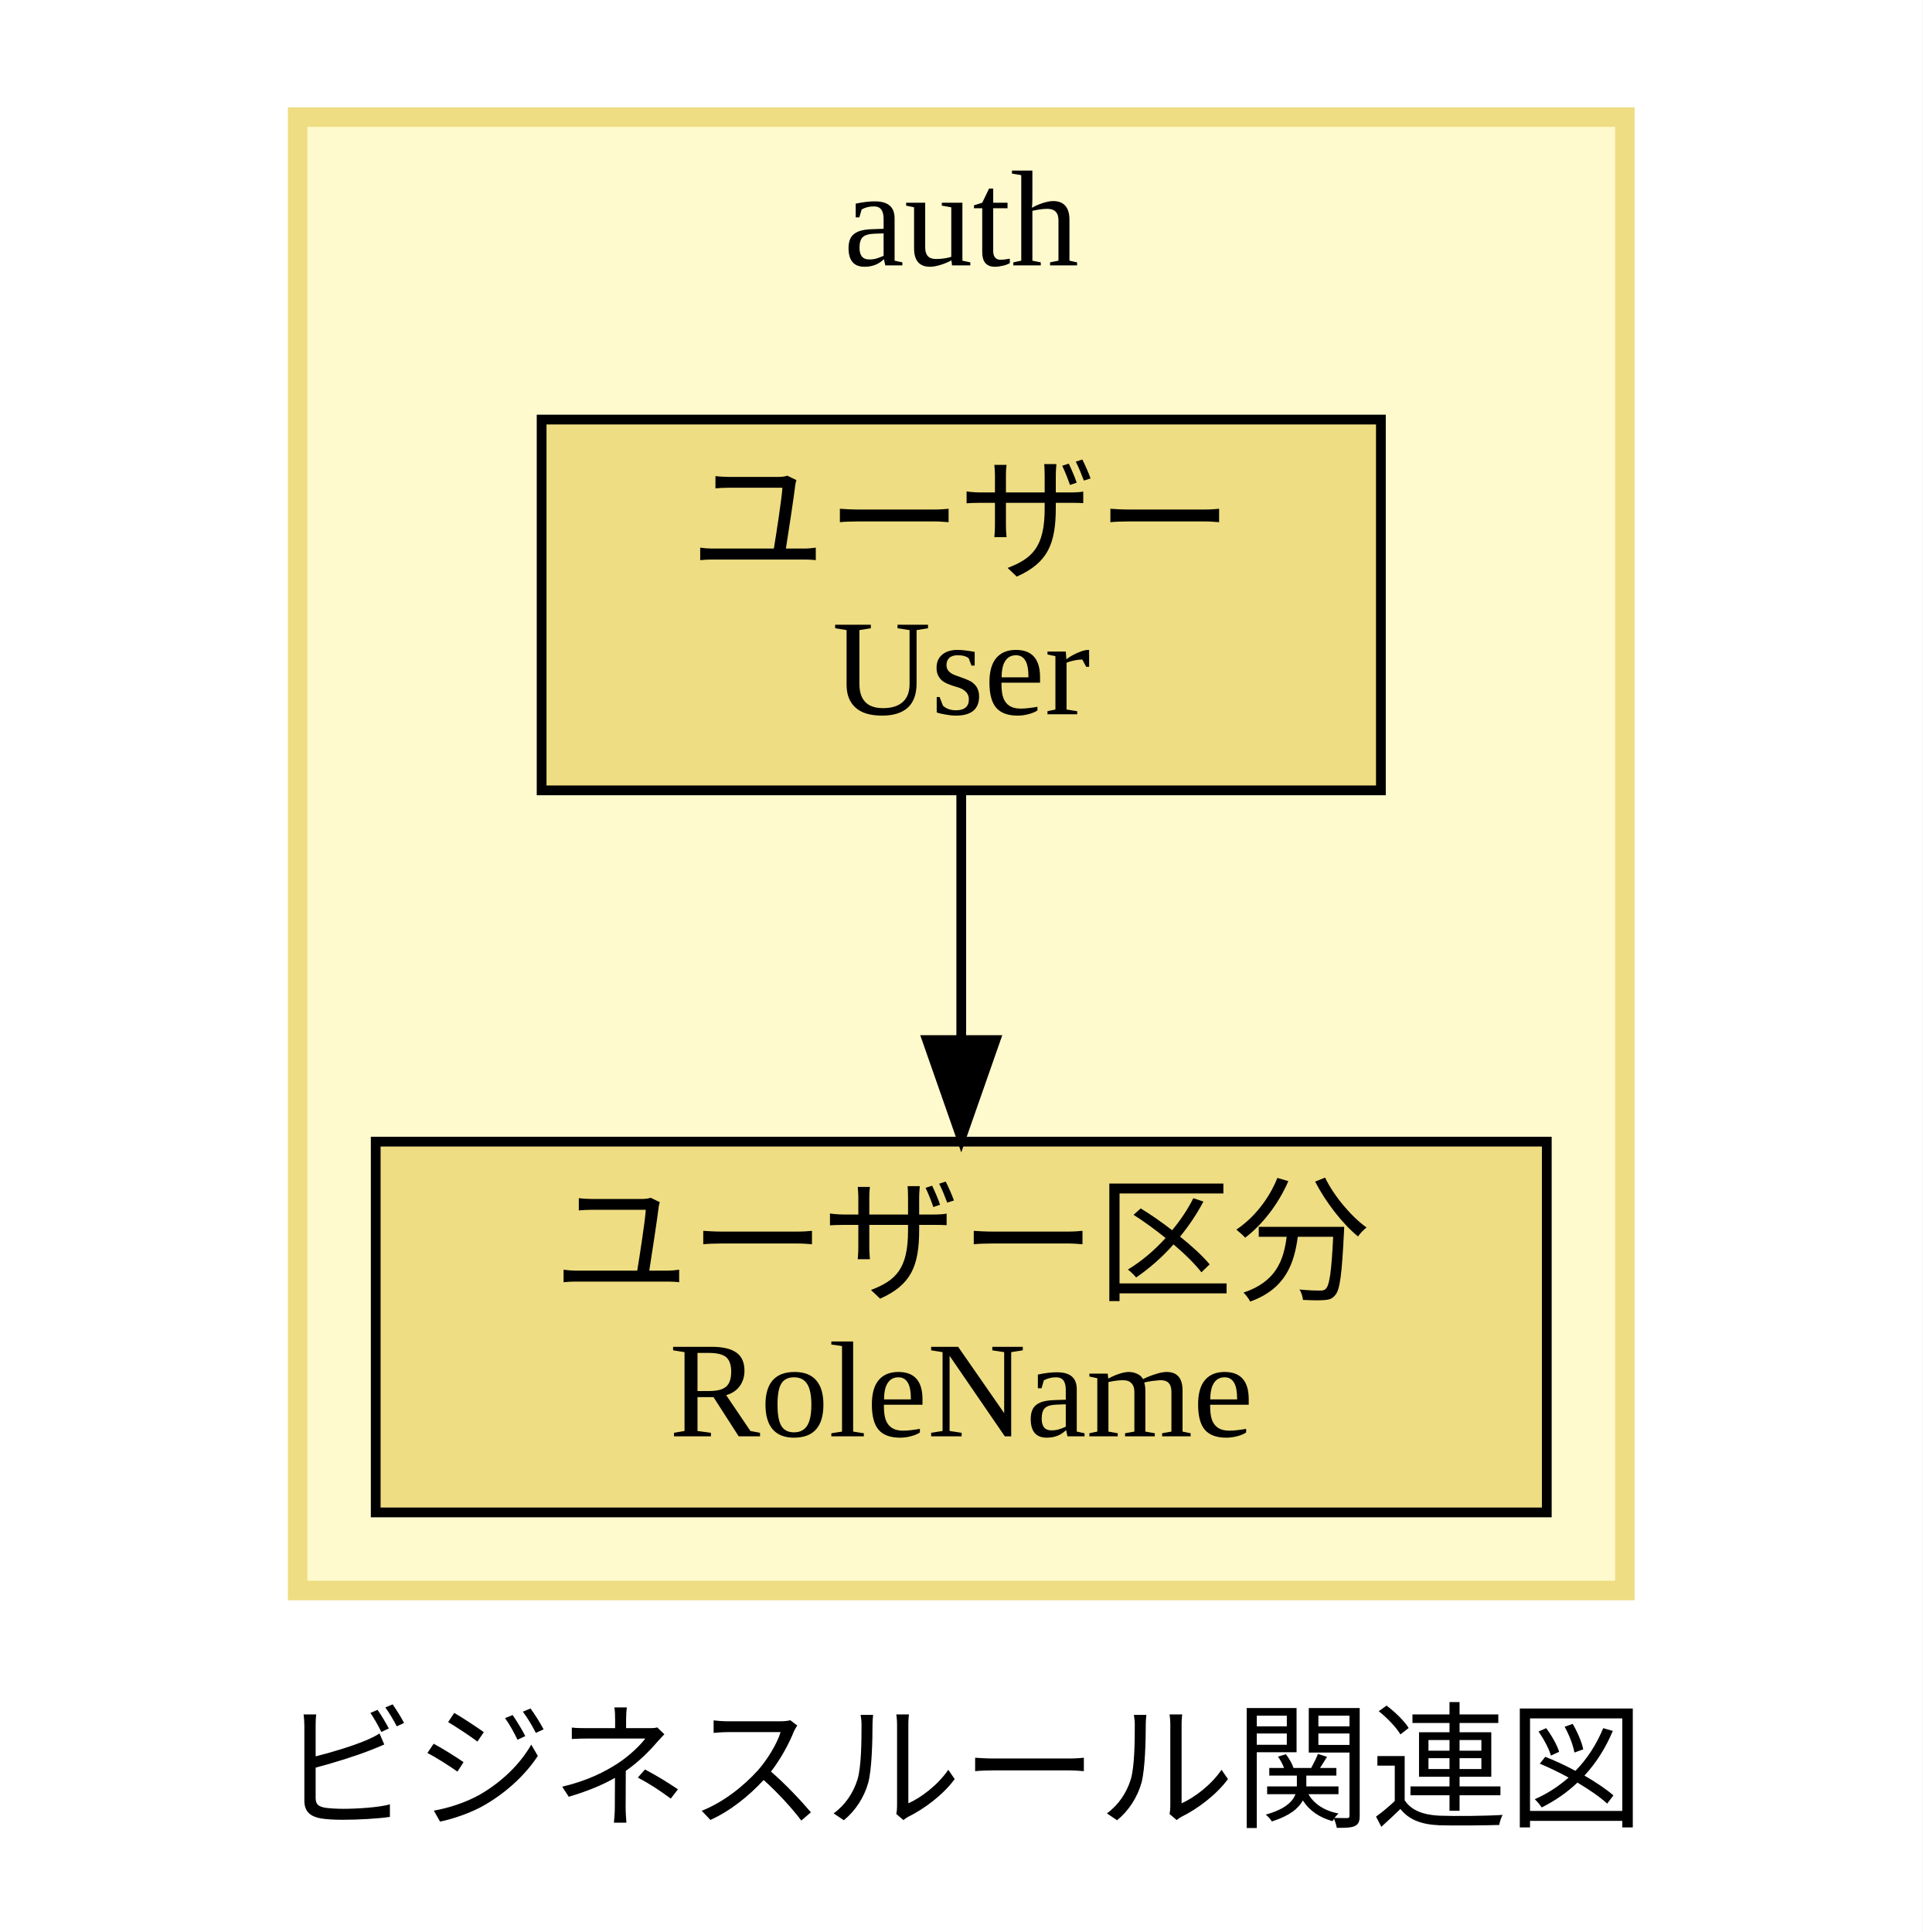
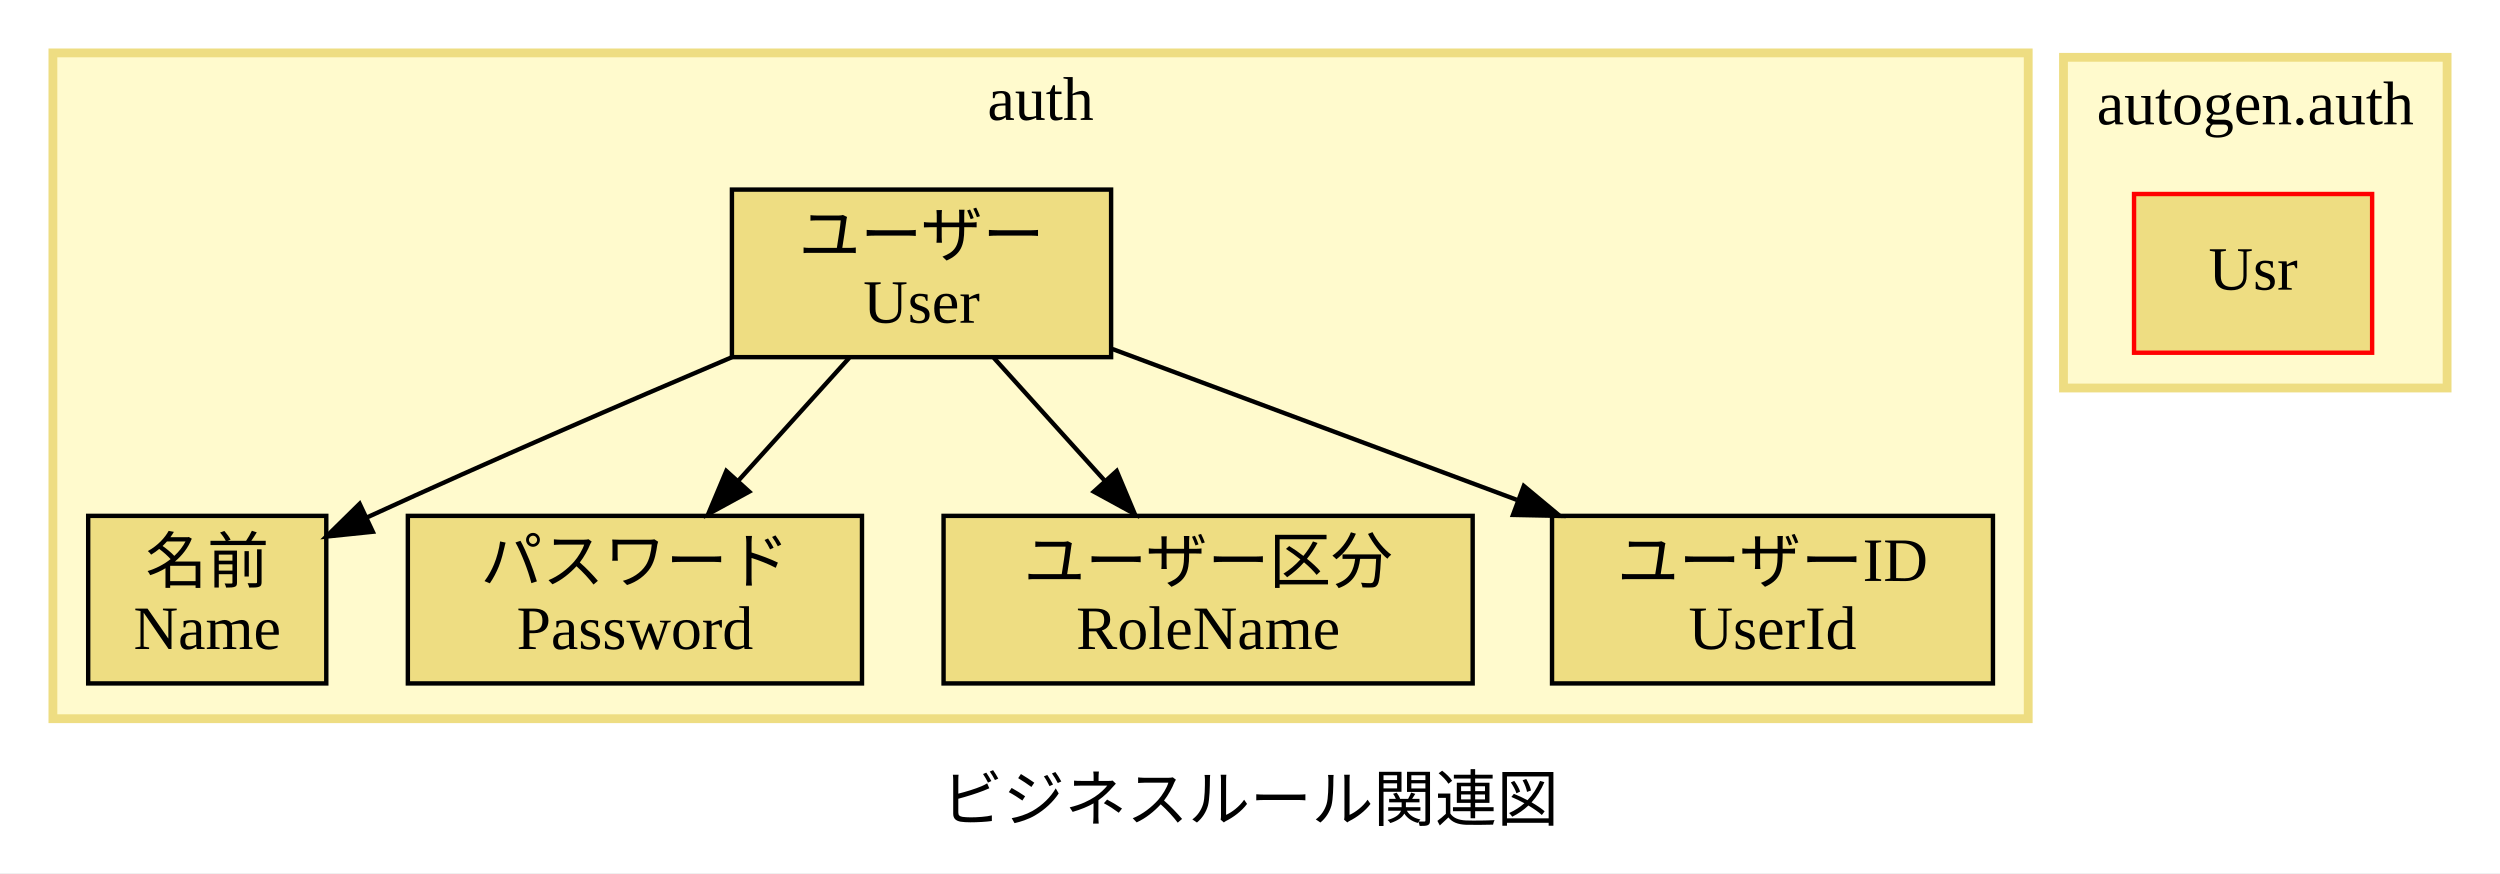
- <svg xmlns="http://www.w3.org/2000/svg" width="197pt" height="198pt" viewBox="0.00 0.00 197.00 198.00">
+ <svg xmlns="http://www.w3.org/2000/svg" width="567pt" height="198pt" viewBox="0.00 0.00 567.00 198.00">
  <g id="graph0" class="graph" transform="scale(1 1) rotate(0) translate(4 194)">
-     <polygon fill="white" stroke="transparent" points="-4,4 -4,-194 193,-194 193,4 -4,4" />
-     <text text-anchor="middle" x="94.5" y="-7.8" font-family="Times New Roman,serif" font-size="14.00">
+     <polygon fill="white" stroke="transparent" points="-4,4 -4,-194 563,-194 563,4 -4,4" />
+     <text text-anchor="middle" x="279.5" y="-7.8" font-family="Times New Roman,serif" font-size="14.00">
            ビジネスルール関連図
        </text>
+     <g id="clust2" class="cluster">
+       <polygon fill="lemonchiffon" stroke="#eedd82" stroke-width="2" points="464,-106 464,-181 551,-181 551,-106 464,-106" />
+       <text text-anchor="middle" x="507.5" y="-165.8" font-family="Times New Roman,serif" font-size="14.00">
+                 autogen.auth
+             </text>
+     </g>
    <g id="clust1" class="cluster">
-       <polygon fill="lemonchiffon" stroke="#eedd82" stroke-width="2" points="26.5,-31 26.5,-182 162.5,-182 162.5,-31 26.5,-31" />
-       <text text-anchor="middle" x="94.5" y="-166.8" font-family="Times New Roman,serif" font-size="14.00">auth
+       <polygon fill="lemonchiffon" stroke="#eedd82" stroke-width="2" points="8,-31 8,-182 456,-182 456,-31 8,-31" />
+       <text text-anchor="middle" x="232" y="-166.8" font-family="Times New Roman,serif" font-size="14.00">auth
            </text>
    </g>
    <g id="node1" class="node">
-       <polygon fill="#eedd82" stroke="black" points="154.5,-77 34.5,-77 34.5,-39 154.5,-39 154.5,-77" />
-       <text text-anchor="middle" x="94.5" y="-61.8" font-family="Times New Roman,serif" font-size="14.00">
+       <polygon fill="#eedd82" stroke="black" points="70,-77 16,-77 16,-39 70,-39 70,-77" />
+       <text text-anchor="middle" x="43" y="-61.8" font-family="Times New Roman,serif" font-size="14.00">名前
+             </text>
+       <text text-anchor="middle" x="43" y="-46.8" font-family="Times New Roman,serif" font-size="14.00">Name
+             </text>
+     </g>
+     <g id="node2" class="node">
+       <polygon fill="#eedd82" stroke="black" points="191.5,-77 88.5,-77 88.5,-39 191.5,-39 191.5,-77" />
+       <text text-anchor="middle" x="140" y="-61.8" font-family="Times New Roman,serif" font-size="14.00">パスワード
+             </text>
+       <text text-anchor="middle" x="140" y="-46.8" font-family="Times New Roman,serif" font-size="14.00">
+                 Password
+             </text>
+     </g>
+     <g id="node3" class="node">
+       <polygon fill="#eedd82" stroke="black" points="330,-77 210,-77 210,-39 330,-39 330,-77" />
+       <text text-anchor="middle" x="270" y="-61.8" font-family="Times New Roman,serif" font-size="14.00">
                ユーザー区分
            </text>
-       <text text-anchor="middle" x="94.5" y="-46.8" font-family="Times New Roman,serif" font-size="14.00">
+       <text text-anchor="middle" x="270" y="-46.8" font-family="Times New Roman,serif" font-size="14.00">
                RoleName
            </text>
    </g>
-     <g id="node2" class="node">
-       <polygon fill="#eedd82" stroke="black" points="137.5,-151 51.5,-151 51.5,-113 137.5,-113 137.5,-151" />
-       <text text-anchor="middle" x="94.5" y="-135.8" font-family="Times New Roman,serif" font-size="14.00">ユーザー
+     <g id="node4" class="node">
+       <polygon fill="#eedd82" stroke="black" points="248,-151 162,-151 162,-113 248,-113 248,-151" />
+       <text text-anchor="middle" x="205" y="-135.8" font-family="Times New Roman,serif" font-size="14.00">ユーザー
            </text>
-       <text text-anchor="middle" x="94.5" y="-120.8" font-family="Times New Roman,serif" font-size="14.00">User
+       <text text-anchor="middle" x="205" y="-120.8" font-family="Times New Roman,serif" font-size="14.00">User
            </text>
    </g>
    <g id="edge1" class="edge">
-       <path fill="none" stroke="black" d="M94.5,-112.83C94.5,-105.13 94.5,-95.97 94.5,-87.42" />
-       <polygon fill="black" stroke="black" points="98,-87.41 94.5,-77.41 91,-87.41 98,-87.41" />
+       <path fill="none" stroke="black" d="M161.98,-112.98C137.78,-102.7 107.07,-89.42 80,-77 79.7,-76.86 79.39,-76.72 79.08,-76.58" />
+       <polygon fill="black" stroke="black" points="80.55,-73.4 70.01,-72.31 77.57,-79.74 80.55,-73.4" />
+     </g>
+     <g id="edge2" class="edge">
+       <path fill="none" stroke="black" d="M188.6,-112.83C180.96,-104.37 171.73,-94.15 163.38,-84.9" />
+       <polygon fill="black" stroke="black" points="165.92,-82.49 156.62,-77.41 160.73,-87.18 165.92,-82.49" />
+     </g>
+     <g id="edge3" class="edge">
+       <path fill="none" stroke="black" d="M221.4,-112.83C229.04,-104.37 238.27,-94.15 246.62,-84.9" />
+       <polygon fill="black" stroke="black" points="249.27,-87.18 253.38,-77.41 244.08,-82.49 249.27,-87.18" />
+     </g>
+     <g id="node5" class="node">
+       <polygon fill="#eedd82" stroke="black" points="448,-77 348,-77 348,-39 448,-39 448,-77" />
+       <text text-anchor="middle" x="398" y="-61.8" font-family="Times New Roman,serif" font-size="14.00">ユーザーID
+             </text>
+       <text text-anchor="middle" x="398" y="-46.8" font-family="Times New Roman,serif" font-size="14.00">UserId
+             </text>
+     </g>
+     <g id="edge4" class="edge">
+       <path fill="none" stroke="black" d="M248.31,-114.84C275.37,-104.75 310.55,-91.63 340,-80.64" />
+       <polygon fill="black" stroke="black" points="341.6,-83.78 349.75,-77 339.15,-77.22 341.6,-83.78" />
+     </g>
+     <g id="node6" class="node">
+       <polygon fill="#eedd82" stroke="red" points="534,-150 480,-150 480,-114 534,-114 534,-150" />
+       <text text-anchor="middle" x="507" y="-128.3" font-family="Times New Roman,serif" font-size="14.00">Usr
+             </text>
    </g>
  </g>
</svg>
